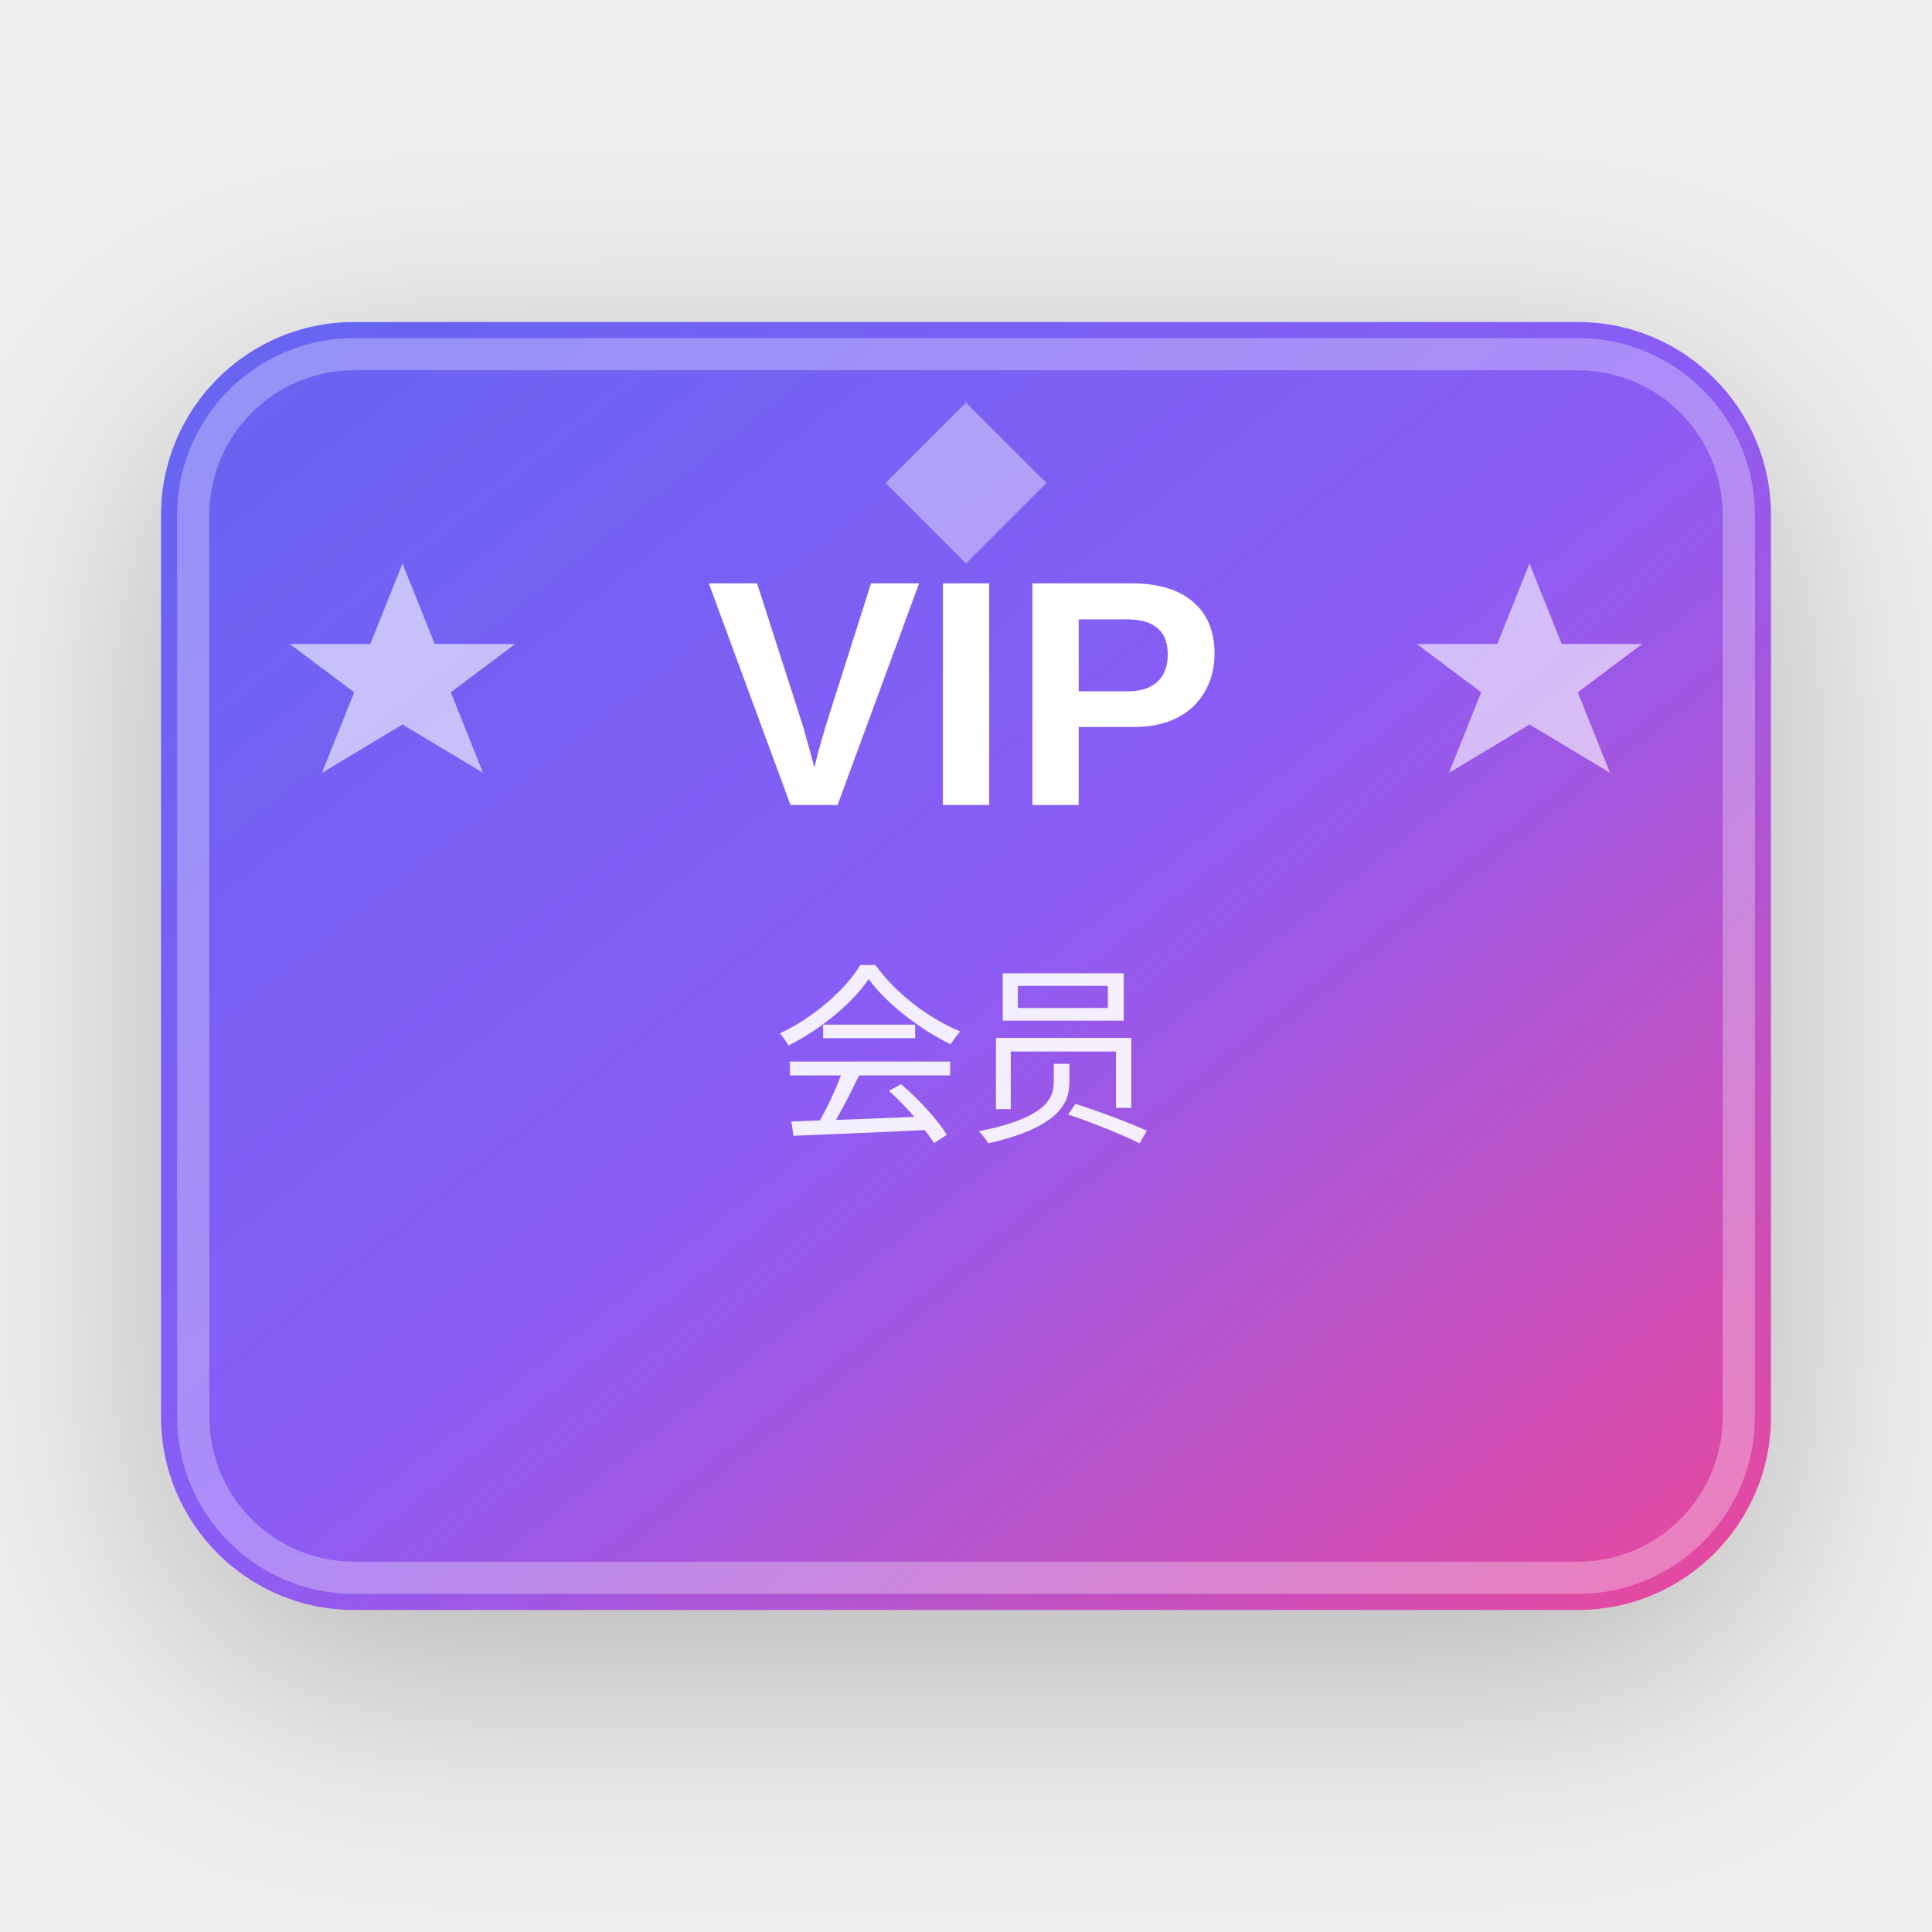
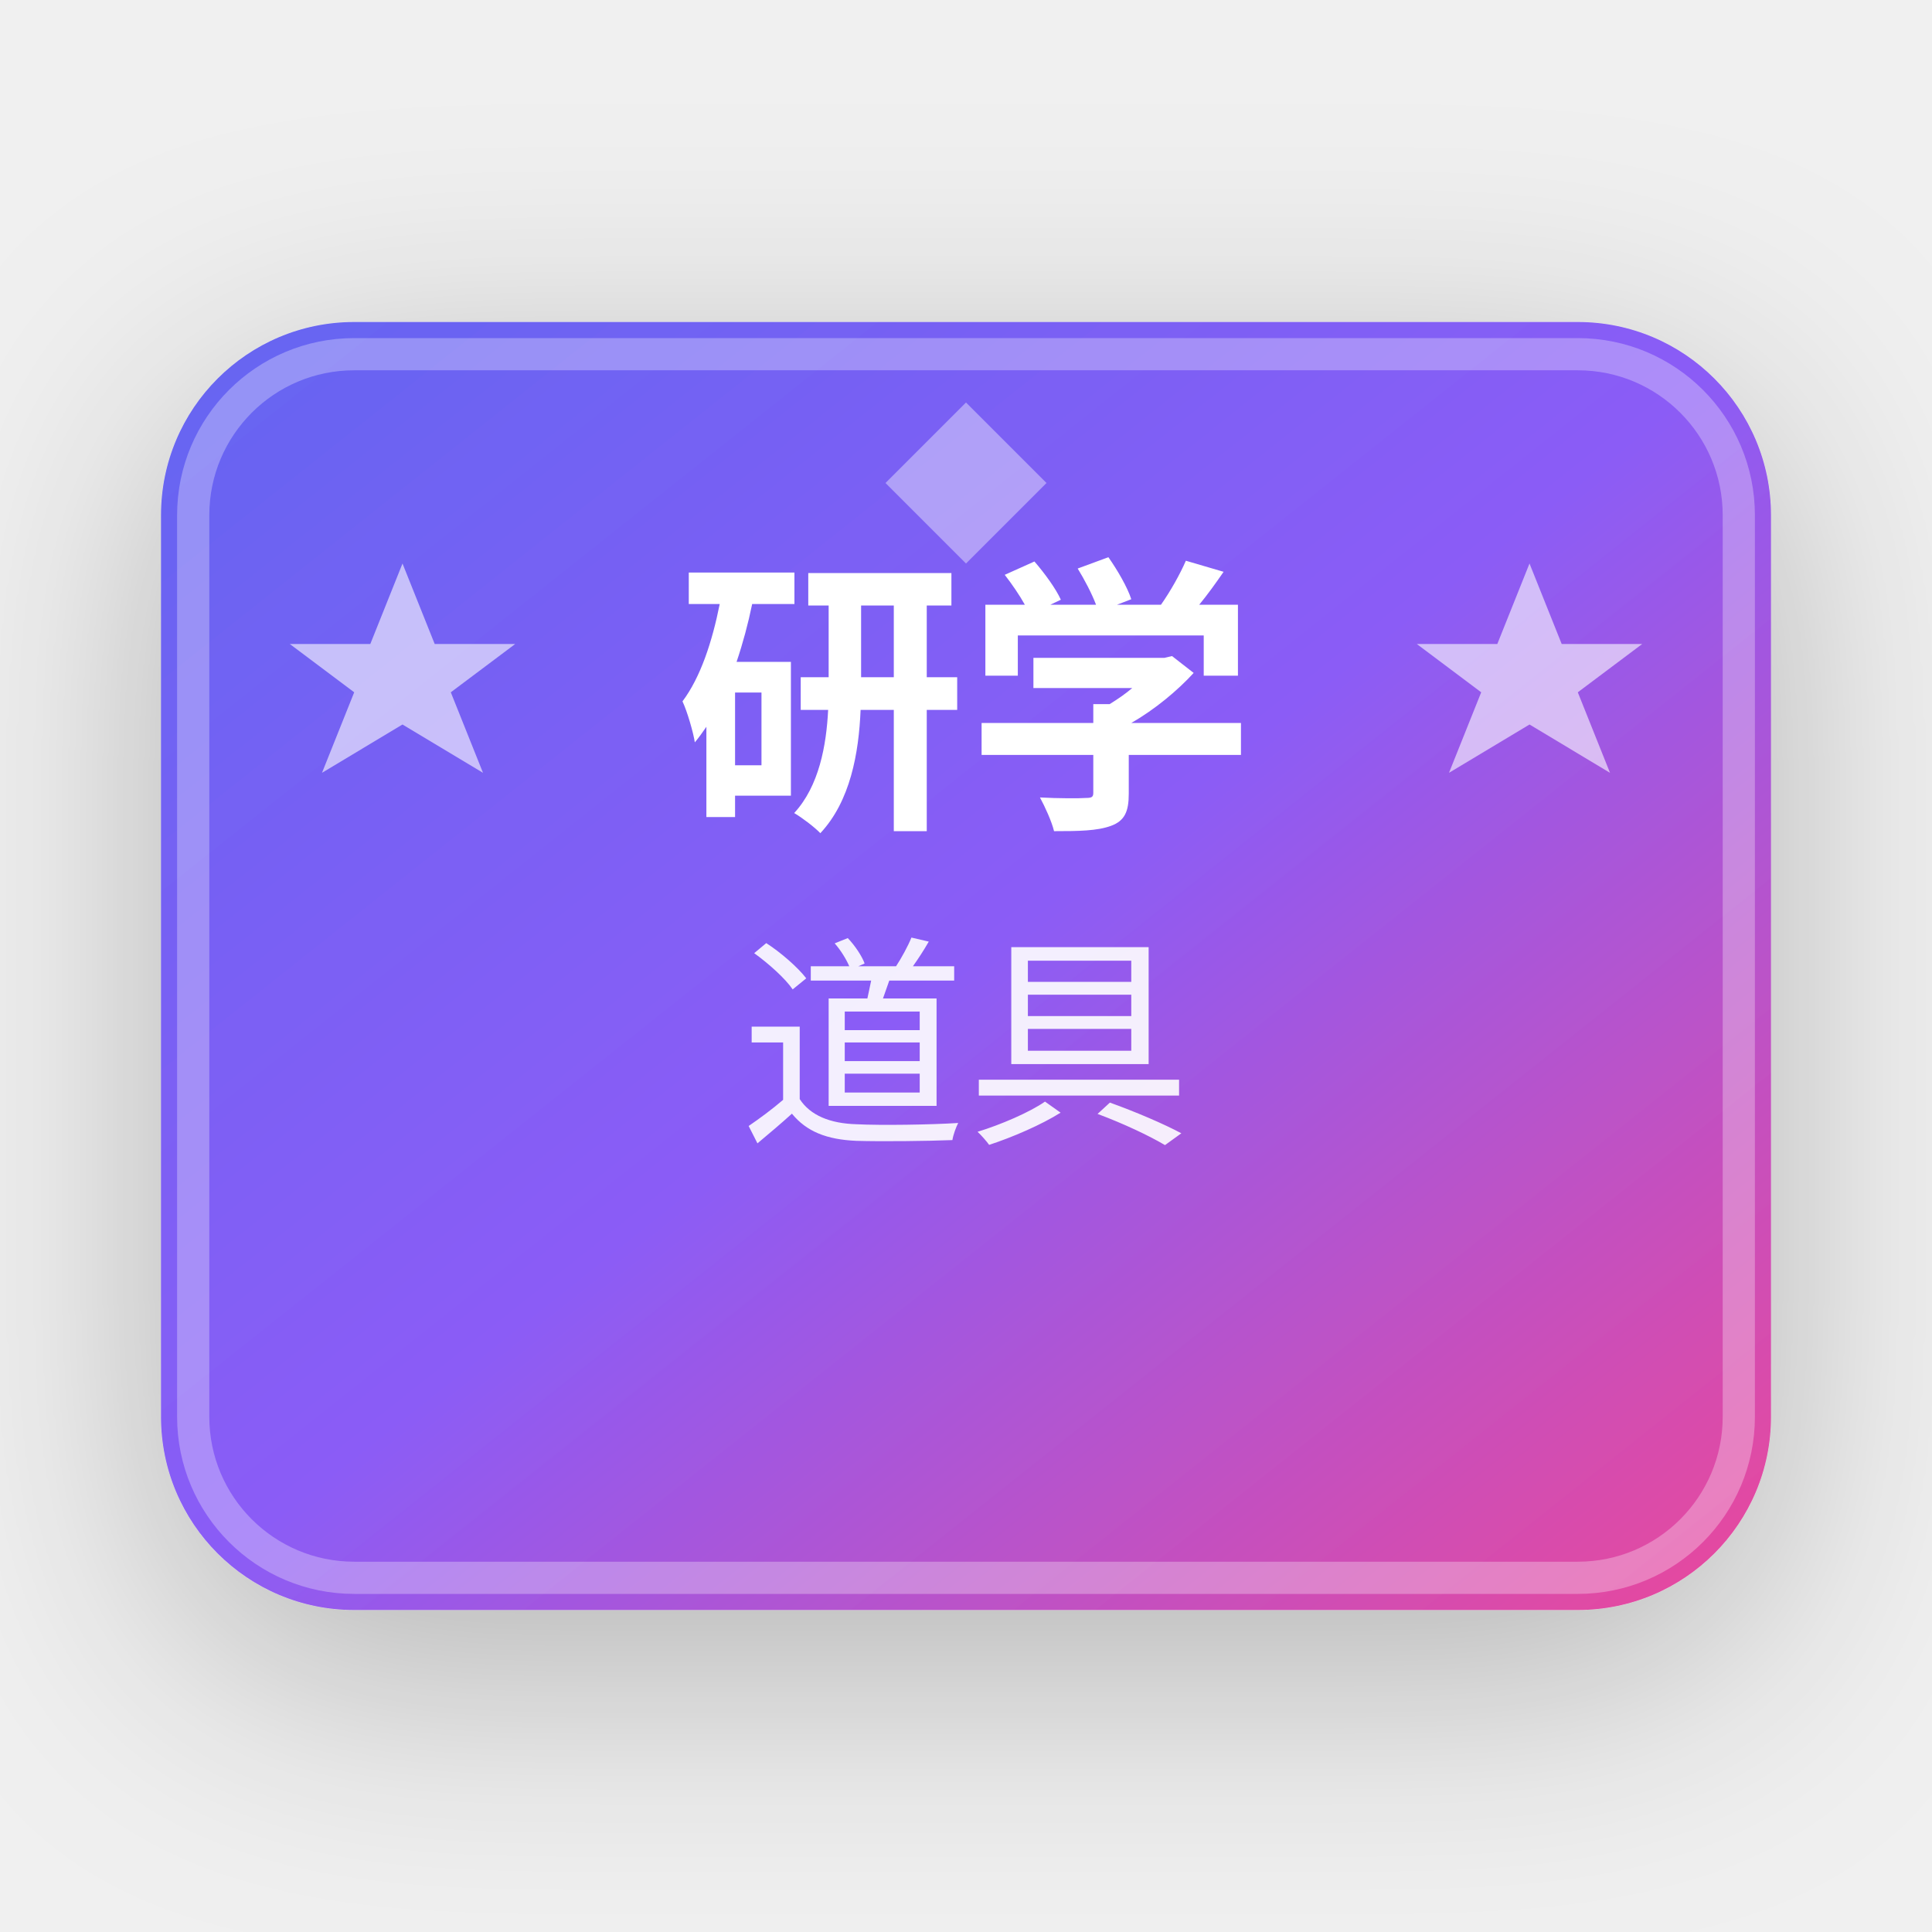
<svg xmlns="http://www.w3.org/2000/svg" width="120" height="120" viewBox="0 0 120 120" fill="none">
  <defs>
    <linearGradient id="vipGradient" x1="0%" y1="0%" x2="100%" y2="100%">
      <stop offset="0%" style="stop-color:#6366F1;stop-opacity:1" />
      <stop offset="50%" style="stop-color:#8B5CF6;stop-opacity:1" />
      <stop offset="100%" style="stop-color:#EC4899;stop-opacity:1" />
    </linearGradient>
    <filter id="shadow" x="-50%" y="-50%" width="200%" height="200%">
      <feDropShadow dx="0" dy="4" stdDeviation="8" flood-color="rgba(0,0,0,0.25)" />
    </filter>
  </defs>
  <rect x="10" y="20" width="100" height="80" rx="12" ry="12" fill="url(#vipGradient)" filter="url(#shadow)" />
  <rect x="12" y="22" width="96" height="76" rx="10" ry="10" fill="none" stroke="rgba(255,255,255,0.3)" stroke-width="2" />
-   <text x="60" y="50" text-anchor="middle" font-family="Arial, sans-serif" font-size="20" font-weight="bold" fill="white">VIP</text>
-   <text x="60" y="70" text-anchor="middle" font-family="Arial, sans-serif" font-size="12" fill="rgba(255,255,255,0.9)">会员</text>
+   <text x="60" y="50" text-anchor="middle" font-family="Arial, sans-serif" font-size="18" font-weight="bold" fill="white">研学</text>
+   <text x="60" y="70" text-anchor="middle" font-family="Arial, sans-serif" font-size="14" fill="rgba(255,255,255,0.9)">道具</text>
  <polygon points="25,35 27,40 32,40 28,43 30,48 25,45 20,48 22,43 18,40 23,40" fill="rgba(255,255,255,0.6)" />
  <polygon points="95,35 97,40 102,40 98,43 100,48 95,45 90,48 92,43 88,40 93,40" fill="rgba(255,255,255,0.6)" />
  <polygon points="60,25 65,30 60,35 55,30" fill="rgba(255,255,255,0.4)" />
</svg>
